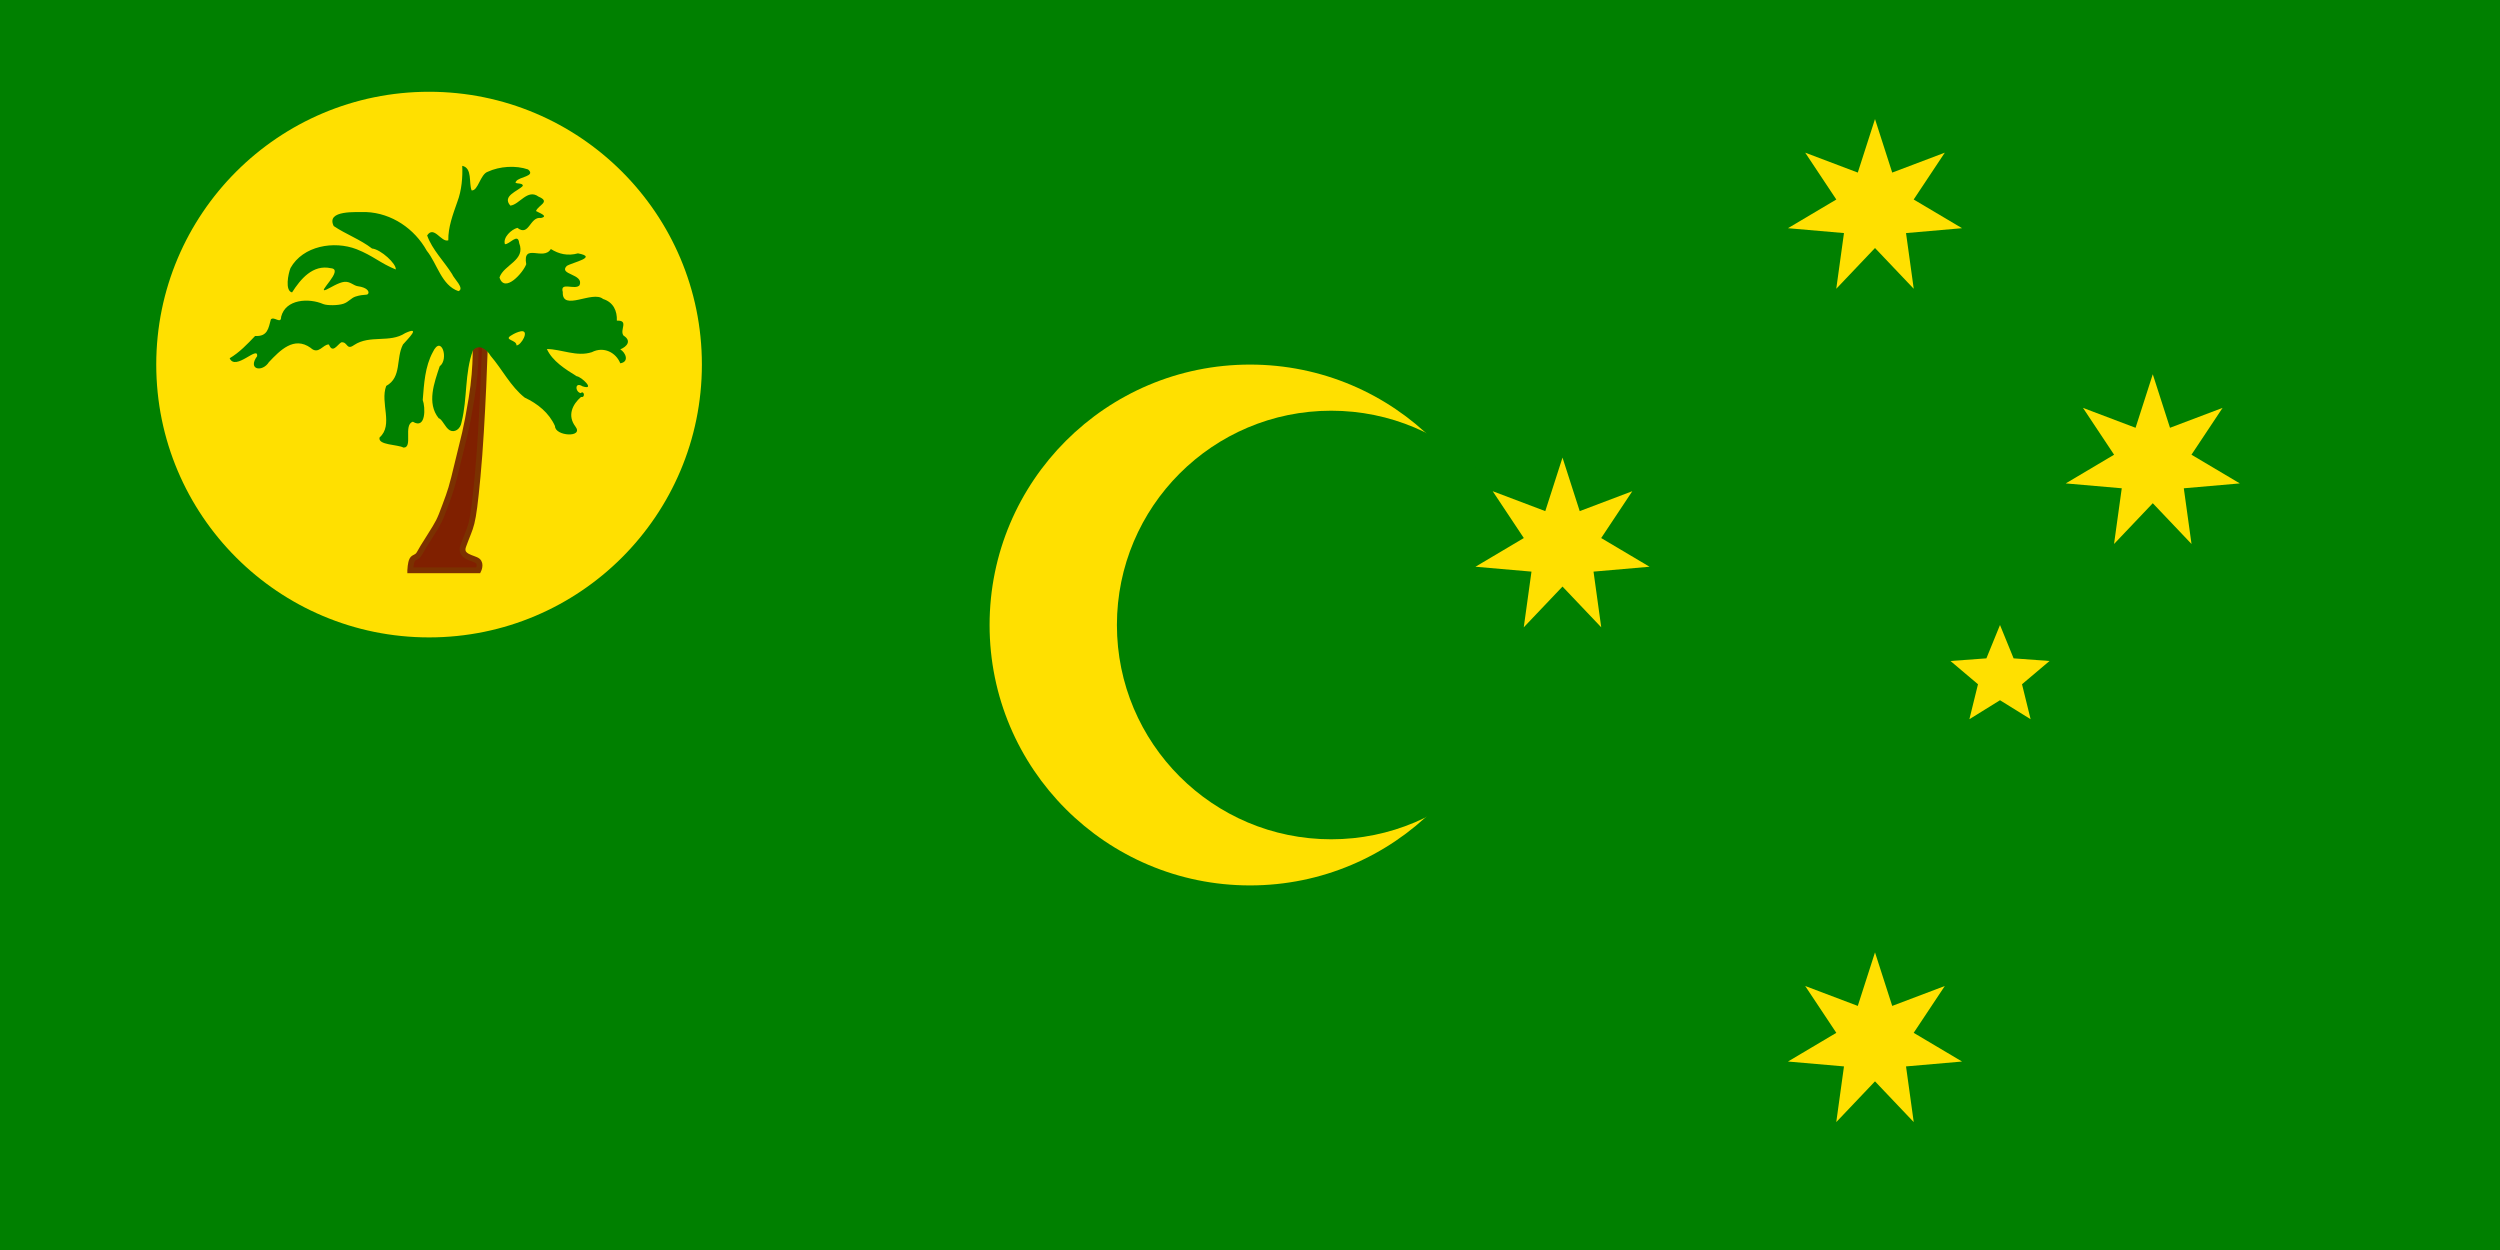
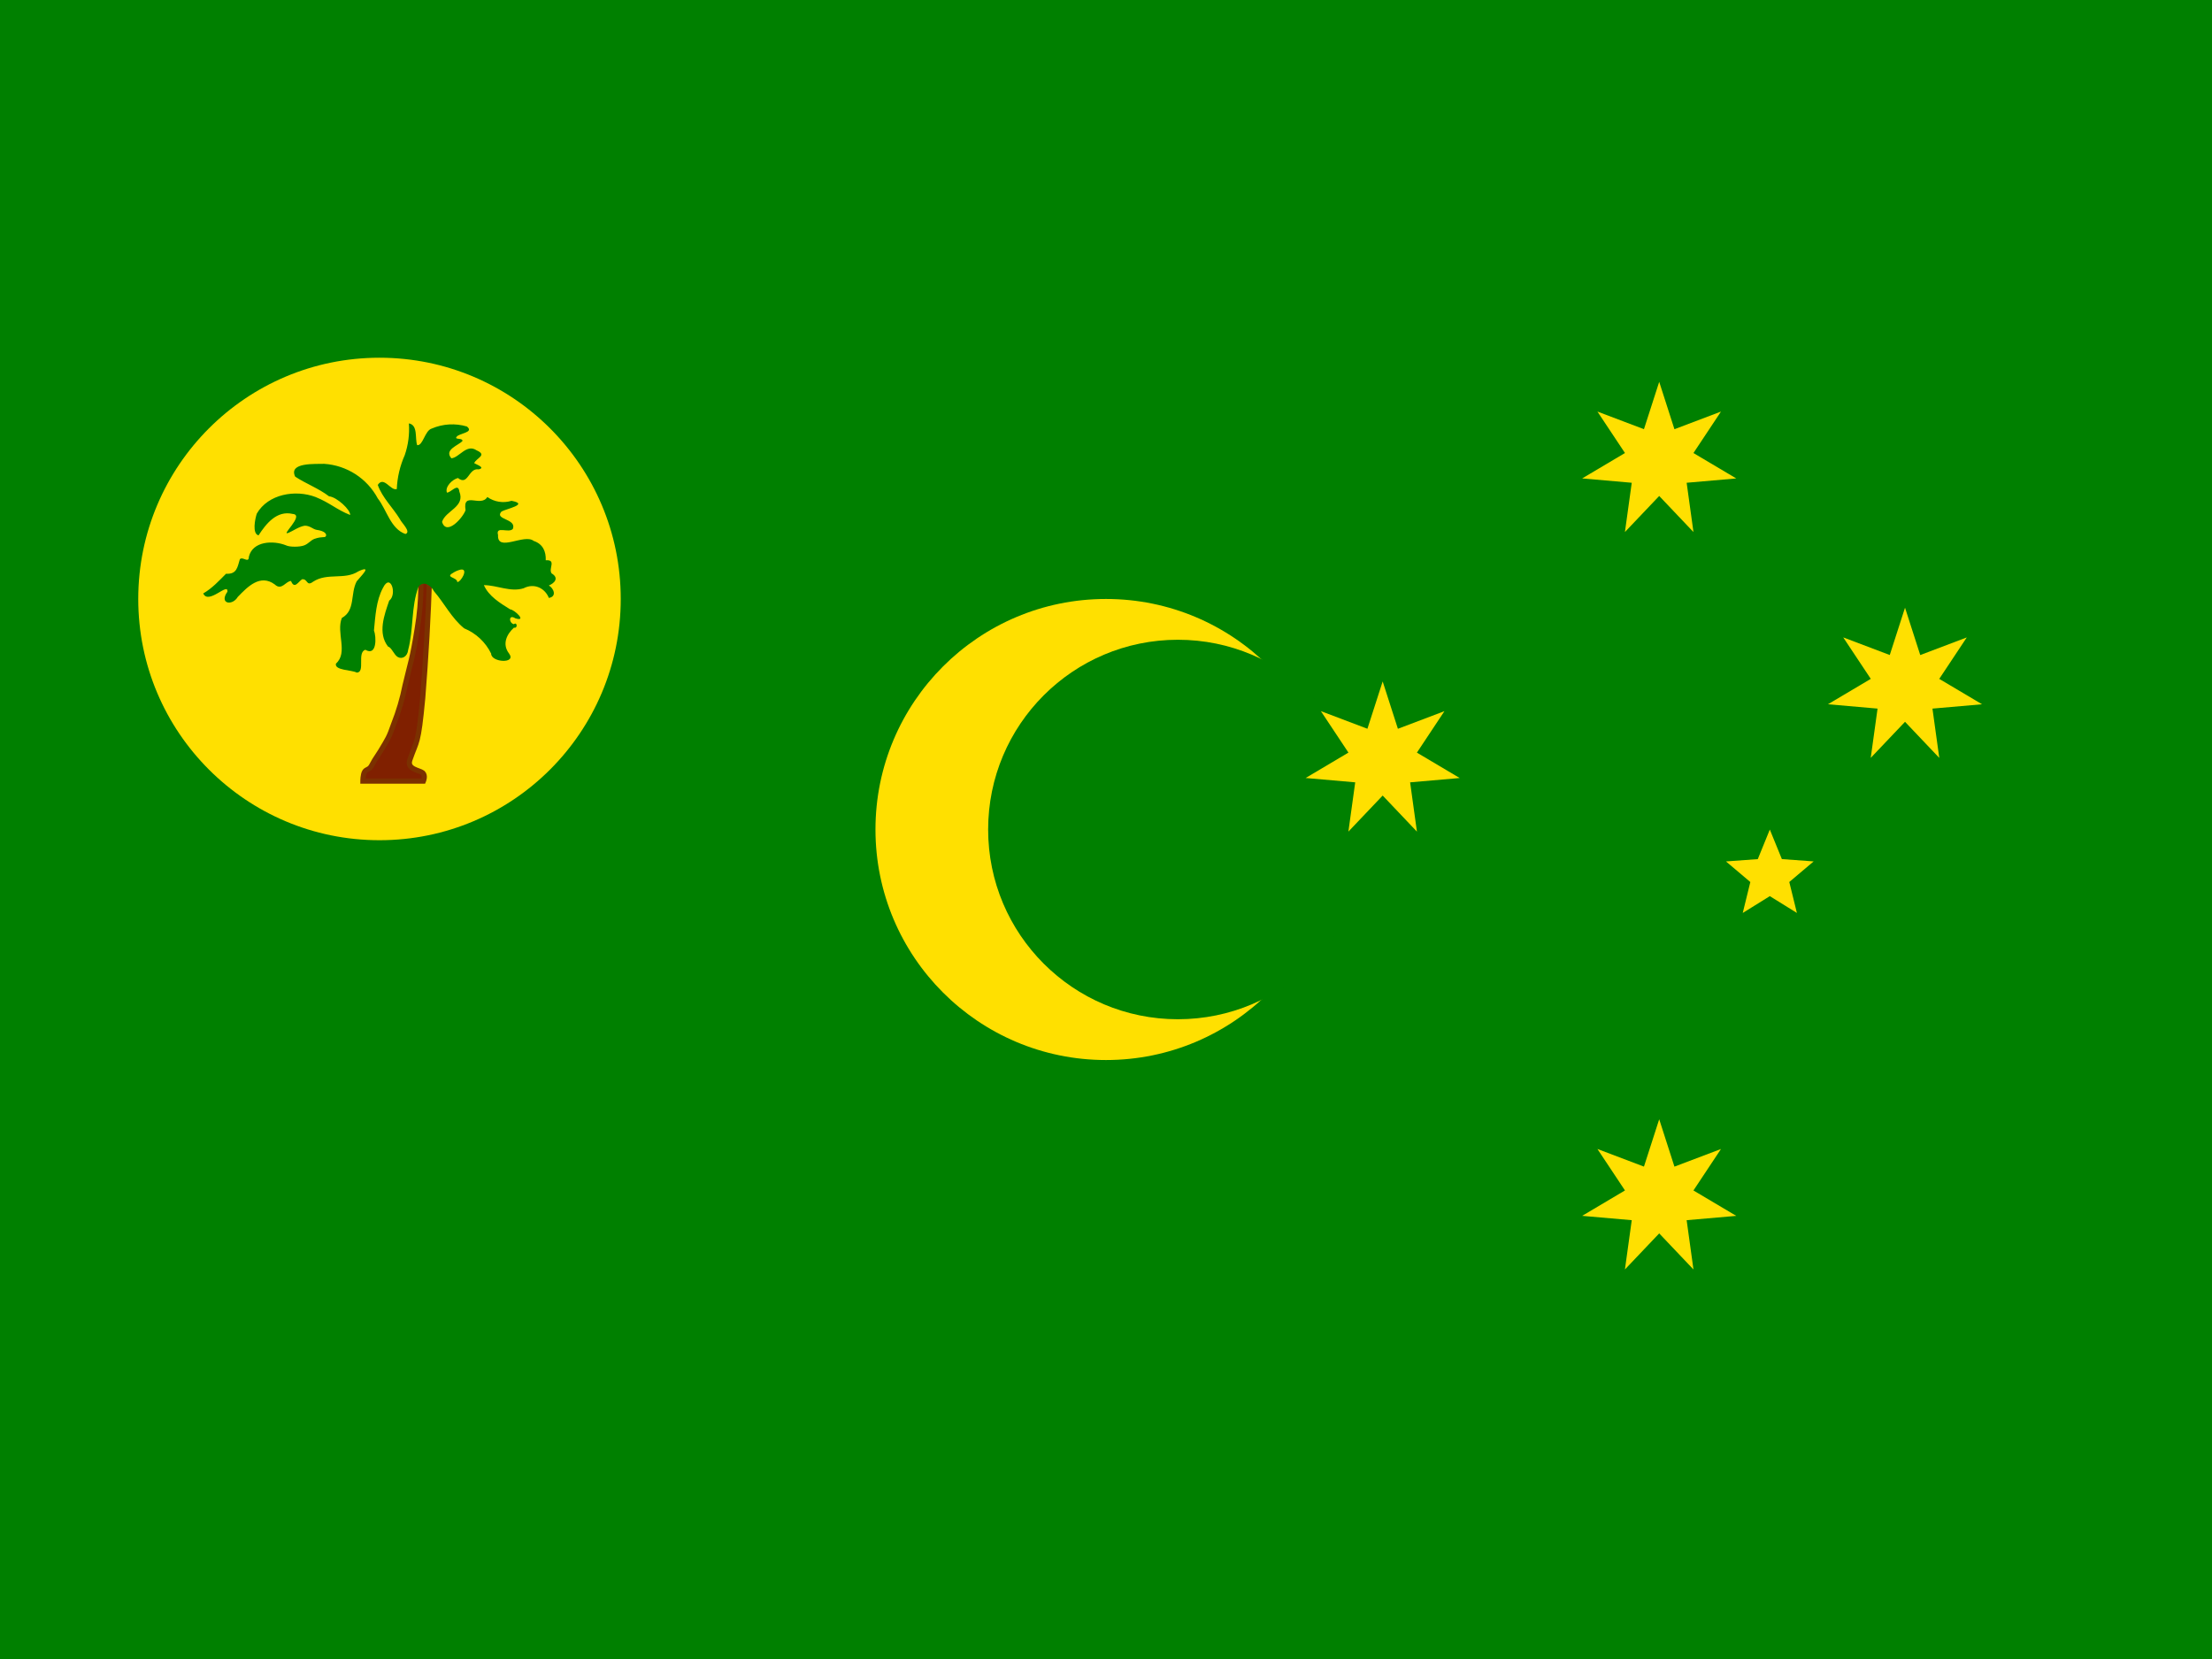
- <svg xmlns="http://www.w3.org/2000/svg" xmlns:xlink="http://www.w3.org/1999/xlink" viewBox="0 0 10080 5040">
+ <svg xmlns="http://www.w3.org/2000/svg" xmlns:xlink="http://www.w3.org/1999/xlink" id="flag-icons-cc" viewBox="0 0 640 480">
  <defs>
-     <path id="Star7" d="M0,-360 69.421,-144.155 281.459,-224.456 155.988,-35.603 350.974,80.108 125.093,99.758 156.198,324.349 0,160 -156.198,324.349 -125.093,99.758 -350.974,80.108 -155.988,-35.603 -281.459,-224.456 -69.421,-144.155z" />
-     <path id="Star5" d="M0,-210 54.86,-75.508 199.722,-64.894 88.765,28.842 123.435,169.894 0,93.333 -123.435,169.894 -88.765,28.842 -199.722,-64.894 -54.86,-75.508z" />
+     <path id="cc-a" d="m0-360 69.4 215.8 212-80.3L156-35.6 351 80.1 125 99.8l31.1 224.6L0 160l-156.2 164.3 31.1-224.5L-351 80l195-115.7-125.5-188.9 212 80.3z" />
+     <path id="cc-b" d="M0-210 54.9-75.5l144.8 10.6-111 93.8 34.7 141L0 93.3-123.4 170l34.6-141-111-93.8 145-10.6z" />
  </defs>
-   <rect width="10080" height="5040" fill="#008000" />
-   <circle cx="5040" cy="2520" r="1050" fill="#ffe000" />
-   <circle cx="5367.4" cy="2520" r="864" fill="#008000" />
-   <circle cx="1730" cy="1470" r="1100" fill="#ffe000" />
-   <path fill="#802000" stroke="#7b3100" stroke-width="23.333" d="m1654.1,2299.4,274.67,0s12.398-25.178-2.766-37.767-74.229-15.36-58.271-59.892c32.807-91.555,37.385-63.326,57.985-280.77s30.518-558.49,30.518-558.49h-39.674s7.63,106.05-15.259,244.15-29.755,150.3-54.933,256.35-28.992,115.21-51.881,177.01-25.178,64.852-61.037,122.07c-35.859,57.222-22.889,35.859-42.726,70.192-9.919,17.166-22.126,12.589-28.802,25.082-6.676,12.494-7.82,42.058-7.82,42.058z" />
-   <path fill="#008000" d="m1863.7,668.6c2.282,42.661-2.007,99.138-19.688,145.1-17.928,51.216-37.423,102.27-36.458,155.31-28.502,9.694-57.877-61.678-85.312-19.688,20.624,58.016,68.239,103.95,100.86,156.22,5.502,16.205,52.438,58.518,25.281,68.358-68.547-23.46-85.162-110.31-127.68-163.05-49.38-88.757-141.44-151.49-244-155.82-38.524,1.009-163.78-9.548-131.19,56.419,47.997,32.632,107.14,53.91,154.53,90.537,35.31,3.303,99.31,62.248,95.579,84.52-62.102-25.153-91.169-55.299-158.08-81.758-90.658-35.014-216.06-13.954-266.25,76.021-9.357,23.433-23.172,91.731,6.255,98.238,34.384-53.685,83.569-113.7,156.45-97.6,57.244,4.469-63.877,106.64-17.544,86.084,14.681-6.515,48.583-28.769,72.102-31.093,23.518-2.324,36.653,15.282,54.497,17.718,35.688,4.872,45.515,19.833,42.207,28.537-3.903,10.269-15.241,1.501-51.52,13.004-18.14,5.751-27.615,21.692-48.774,28.989-21.158,7.298-65.173,7.815-81.621,1.344-57.547-24.996-151.89-20.645-169.83,51.468-0.016,31.711-28.236-3.504-41.278,10.196-9.78,34.603-12.309,70.132-63.633,66.99-31.155,32.684-63.06,66.527-102.62,89.781,23.215,53.284,115.2-53.516,110.9-8.484-40.21,54.832,20.689,66.37,47.348,24.166,45.088-47.64,100.93-105.63,168.21-57.618,32.044,30.169,50.664-15.951,73.857-13.481,14.612,37.475,32.998,1.844,49.583-8.75,27.15-3.382,19.511,33.91,51.771,10.938,64.293-42.551,143.39-6.796,206.2-48.197,66.852-30.458,9.386,24.532-9.066,46.028-29.373,56.97-3.9,131.76-67.613,167.14-25.593,67.895,30.237,157.4-26.707,207.63-8.284,31.496,73.234,27.889,96.113,40.832,40.09,1.588-1.723-91.758,38.054-104.27,53.344,33.019,50.846-59.049,39.831-87.447,5.171-64.552,8.814-135.13,40.892-193.6,34.102-71.662,65.666,29.186,27.491,57.558-21.685,65.896-53.25,148.36-3.942,209.64,14.211,3.18,25.879,37.625,44.279,48.212s43.531-2.684,48.118-34.022c23.601-94.369,11.712-195.85,45.415-287.63,23.788-28.43,56.603-4.584,71.355,21.559,47.23,54.833,80.43,123.38,137.61,168.56,52.063,24.362,98.106,61.211,122.1,114.81-0.321,41.353,117.45,47.692,82.258,1.727-33.768-44.747-11.488-89.504,22.715-119.26,18.318,4.518,12.904-28.289-1.458-15.312-22.995-5.424-24.466-47.512,7.497-27.507,53.836,17.379-4.197-38.962-23.655-40.69-45.52-28.215-97.819-60.676-120.2-109.72,59.256,0.604,120.77,32.564,181.32,12.74,48.538-24.937,97.769,2.08,114.72,44.864,37.52-5.987,21.524-43.614,0-56.146,27.443-11.325,46.422-34.805,13.147-55.515-17.574-22.934,23.566-62.052-27.001-60.422,1.651-38.627-13.556-73.973-55.66-87.318-42.178-35.717-165.95,52.62-162.36-27.89-12.471-43.818,50.278-5.854,67.812-27.708,18.118-46.194-86.337-41.686-51.87-77.5,22.511-14.494,128.15-35.314,45.306-50.82-41.347,11.364-76.832,2.949-109.37-17.513-29.657,49.603-114.34-26.938-99.252,61.251-11.585,33.23-87.278,119.57-107.76,53.423,17.422-51.845,107.1-68.797,79.291-138.7-4.268-43.636-40.446,7.589-57.49,4.335-8.631-27.162,26.103-59.178,50.312-65.625,48.038,36.948,49.493-46.614,95.178-39.816,33.355-7.411-10.771-21.718-20.074-27.996,9.141-24.416,60.346-36.892,10.136-58.094-44.302-32.872-77.138,32.72-113.68,36.218-35.072-39.595,31.842-58.628,50.312-79.479,0.993-15.543-39.017-4.689-26.979-18.229,10.456-18.69,81.301-20.081,48.125-48.125-49.965-17.153-114.44-12.876-162.38,9.346-30.203,9.777-39.089,78.069-65.122,75.237-12.24-30.398,3.985-90.372-37.917-99.167zm236.25,667.19c38.072-6.447,0.808,57.818-17.5,56.875,1.618-23.092-55.065-20.869-19.897-40.988,11.405-7.364,24.112-12.982,37.397-15.887z" />
-   <g fill="#ffe000">
-     <use xlink:href="#Star7" x="7560" y="4200" />
-     <use xlink:href="#Star7" x="6300" y="2205" />
-     <use xlink:href="#Star7" x="7560" y="840" />
-     <use xlink:href="#Star7" x="8680" y="1869" />
-     <use xlink:href="#Star5" x="8064" y="2730" />
+   <path fill="green" d="M0 0h640v480H0z" />
+   <circle cx="320" cy="240" r="66.7" fill="#ffe000" />
+   <circle cx="340.8" cy="240" r="54.9" fill="green" />
+   <circle cx="109.8" cy="173.3" r="69.8" fill="#ffe000" />
+   <path fill="#802000" stroke="#7b3100" stroke-width="1.5" d="M105 226h17.5s.7-1.6-.2-2.4c-1-.8-4.7-1-3.7-3.8 2-5.8 2.4-4 3.7-17.8a739 739 0 0 0 2-35.5h-2.6s.5 6.7-1 15.5c-1.4 8.8-1.9 9.5-3.5 16.3a64 64 0 0 1-3.3 11.2c-1.4 4-1.6 4.1-3.8 7.8-2.3 3.6-1.5 2.2-2.7 4.4-.7 1.1-1.4.8-1.9 1.6s-.5 2.7-.5 2.7z" />
+   <path fill="green" d="M118.3 122.5a23 23 0 0 1-1.2 9.2 27 27 0 0 0-2.3 9.8c-1.8.6-3.7-3.9-5.5-1.2 1.3 3.7 4.4 6.6 6.4 9.9.4 1 3.4 3.7 1.6 4.3-4.3-1.5-5.4-7-8-10.3a19 19 0 0 0-15.5-10c-2.5.1-10.4-.5-8.4 3.7 3 2 6.8 3.4 9.8 5.7 2.3.2 6.3 4 6.1 5.4-4-1.6-5.8-3.5-10-5.2-5.8-2.2-13.7-.9-17 4.8-.5 1.5-1.4 5.8.5 6.3 2.2-3.4 5.3-7.3 9.9-6.2 3.6.3-4 6.7-1.1 5.4 1-.4 3-1.8 4.6-2 1.5 0 2.3 1 3.4 1.2 2.3.3 3 1.2 2.7 1.8s-1 0-3.3.8c-1.1.4-1.7 1.4-3 1.9s-4.2.5-5.2 0c-3.7-1.5-9.7-1.3-10.8 3.3 0 2-1.8-.2-2.6.7-.7 2.2-.8 4.4-4 4.2-2 2-4 4.2-6.6 5.7 1.5 3.4 7.3-3.4 7-.5-2.5 3.5 1.4 4.2 3 1.5 2.9-3 6.5-6.7 10.7-3.6 2 1.9 3.2-1 4.7-1 1 2.5 2.1.2 3.2-.5 1.7-.2 1.2 2.2 3.2.7 4.1-2.7 9.1-.4 13.1-3 4.3-2 .6 1.5-.5 2.9-1.9 3.6-.3 8.4-4.3 10.6-1.7 4.3 1.9 10-1.7 13.2-.5 2 4.6 1.8 6 2.6 2.6 0 0-5.8 2.5-6.6 3.4 2 3.2-3.8 2.5-5.6.4-4 .6-8.6 2.6-12.3 2.2-4.5 4.2 1.9 1.8 3.7-1.4 4.1-3.4 9.4-.3 13.3 1 .2 1.7 2.4 2.8 3 1.2.7 2.8-.1 3-2.1 1.6-6 .8-12.4 3-18.3 1.5-1.8 3.6-.3 4.5 1.4 3 3.5 5.1 7.8 8.7 10.7a15 15 0 0 1 7.8 7.3c0 2.6 7.4 3 5.2 0-2.1-2.7-.7-5.6 1.4-7.5 1.2.3.9-1.8 0-1-1.5-.3-1.6-3 .4-1.7 3.5 1.1-.2-2.5-1.5-2.6-2.9-1.8-6.2-3.8-7.6-7 3.8 0 7.7 2.1 11.5.9 3.1-1.6 6.2 0 7.3 2.8 2.4-.4 1.4-2.8 0-3.6 1.7-.7 3-2.2.8-3.5-1-1.4 1.5-4-1.7-3.8.1-2.5-.8-4.7-3.5-5.6-2.7-2.2-10.6 3.4-10.3-1.7-.8-2.8 3.2-.4 4.3-1.8 1.1-3-5.5-2.6-3.3-5 1.4-.8 8.1-2.1 2.9-3.1a8 8 0 0 1-7-1.1c-1.9 3.1-7.2-1.8-6.3 3.8-.7 2.1-5.5 7.6-6.8 3.4 1-3.3 6.8-4.3 5-8.8-.3-2.7-2.6.5-3.6.3-.6-1.7 1.6-3.8 3.2-4.2 3 2.4 3-3 6-2.5 2.1-.5-.7-1.4-1.3-1.8.6-1.5 3.9-2.3.7-3.7-2.9-2-5 2.1-7.3 2.3-2.2-2.5 2-3.7 3.2-5 .1-1-2.4-.3-1.7-1.2.7-1.1 5.2-1.2 3-3a15 15 0 0 0-10.2.6c-2 .6-2.5 5-4.2 4.8-.7-2 .3-5.8-2.4-6.3m15 42.3c2.4-.4 0 3.7-1 3.6 0-1.4-3.6-1.3-1.3-2.6a7 7 0 0 1 2.3-1" />
+   <g fill="#ffe000" transform="translate(0 80)scale(.0635)">
+     <use xlink:href="#cc-a" width="100%" height="100%" x="7560" y="4200" />
+     <use xlink:href="#cc-a" width="100%" height="100%" x="6300" y="2205" />
+     <use xlink:href="#cc-a" width="100%" height="100%" x="7560" y="840" />
+     <use xlink:href="#cc-a" width="100%" height="100%" x="8680" y="1869" />
+     <use xlink:href="#cc-b" width="100%" height="100%" x="8064" y="2730" />
  </g>
</svg>
